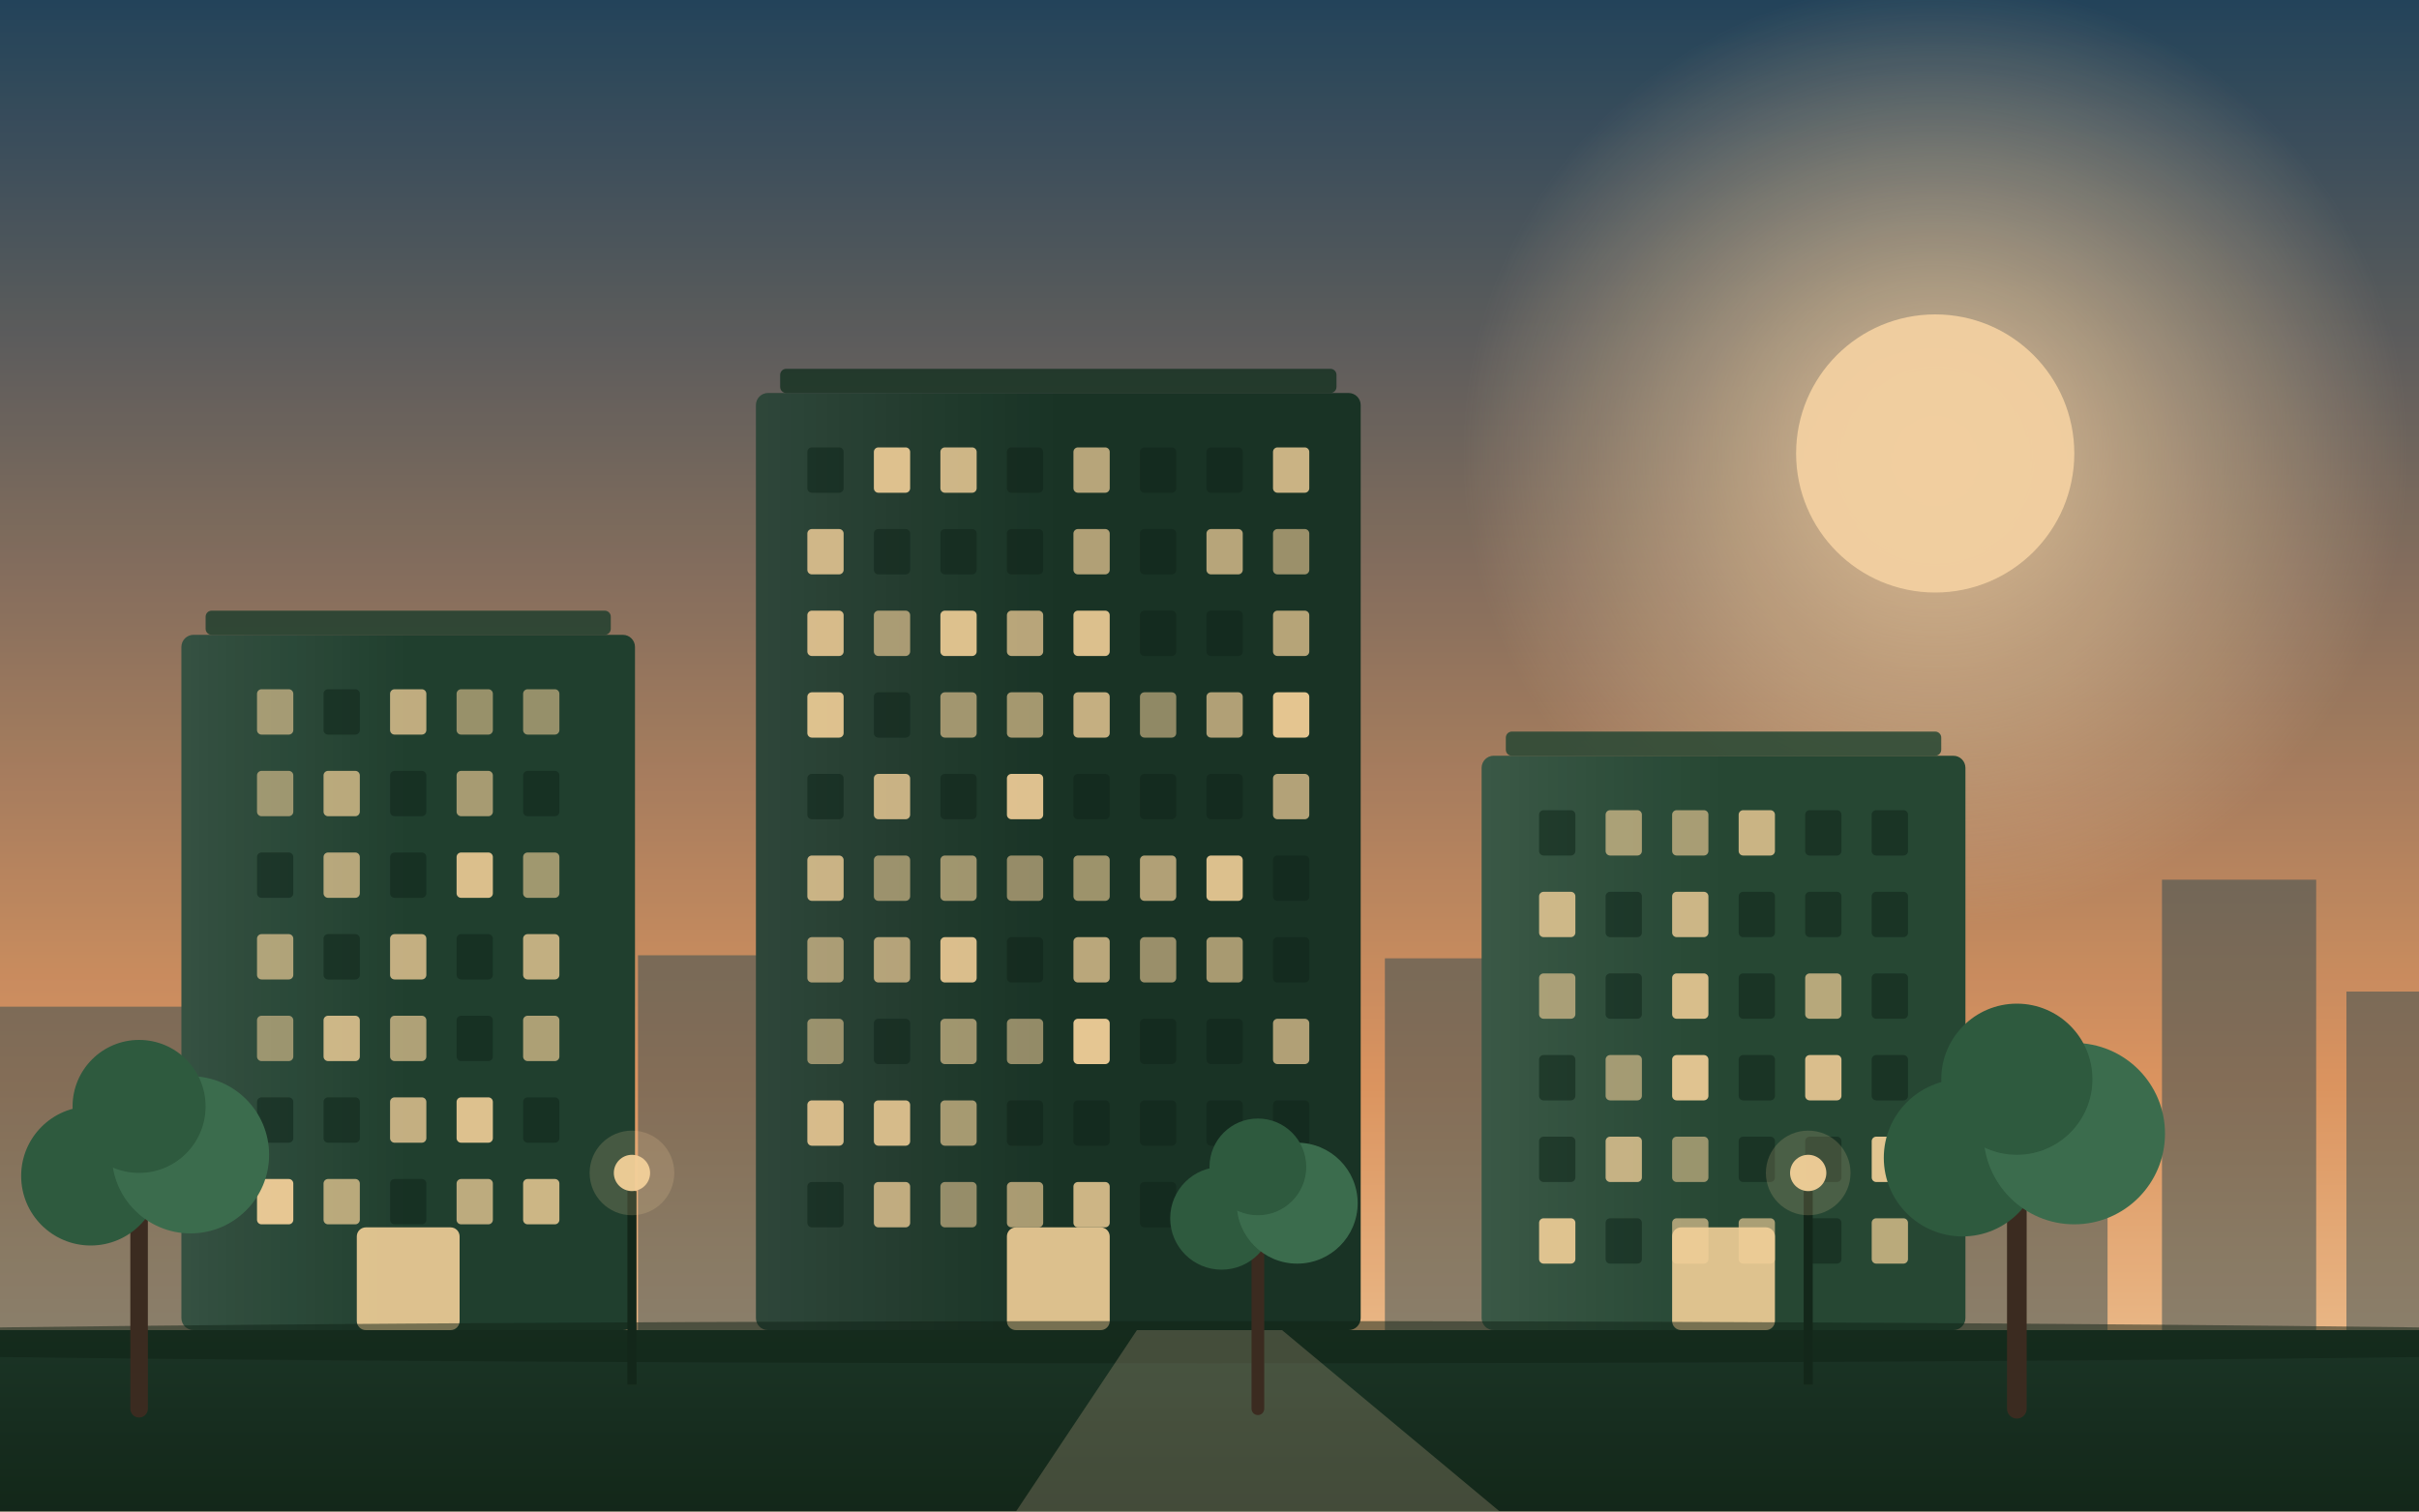
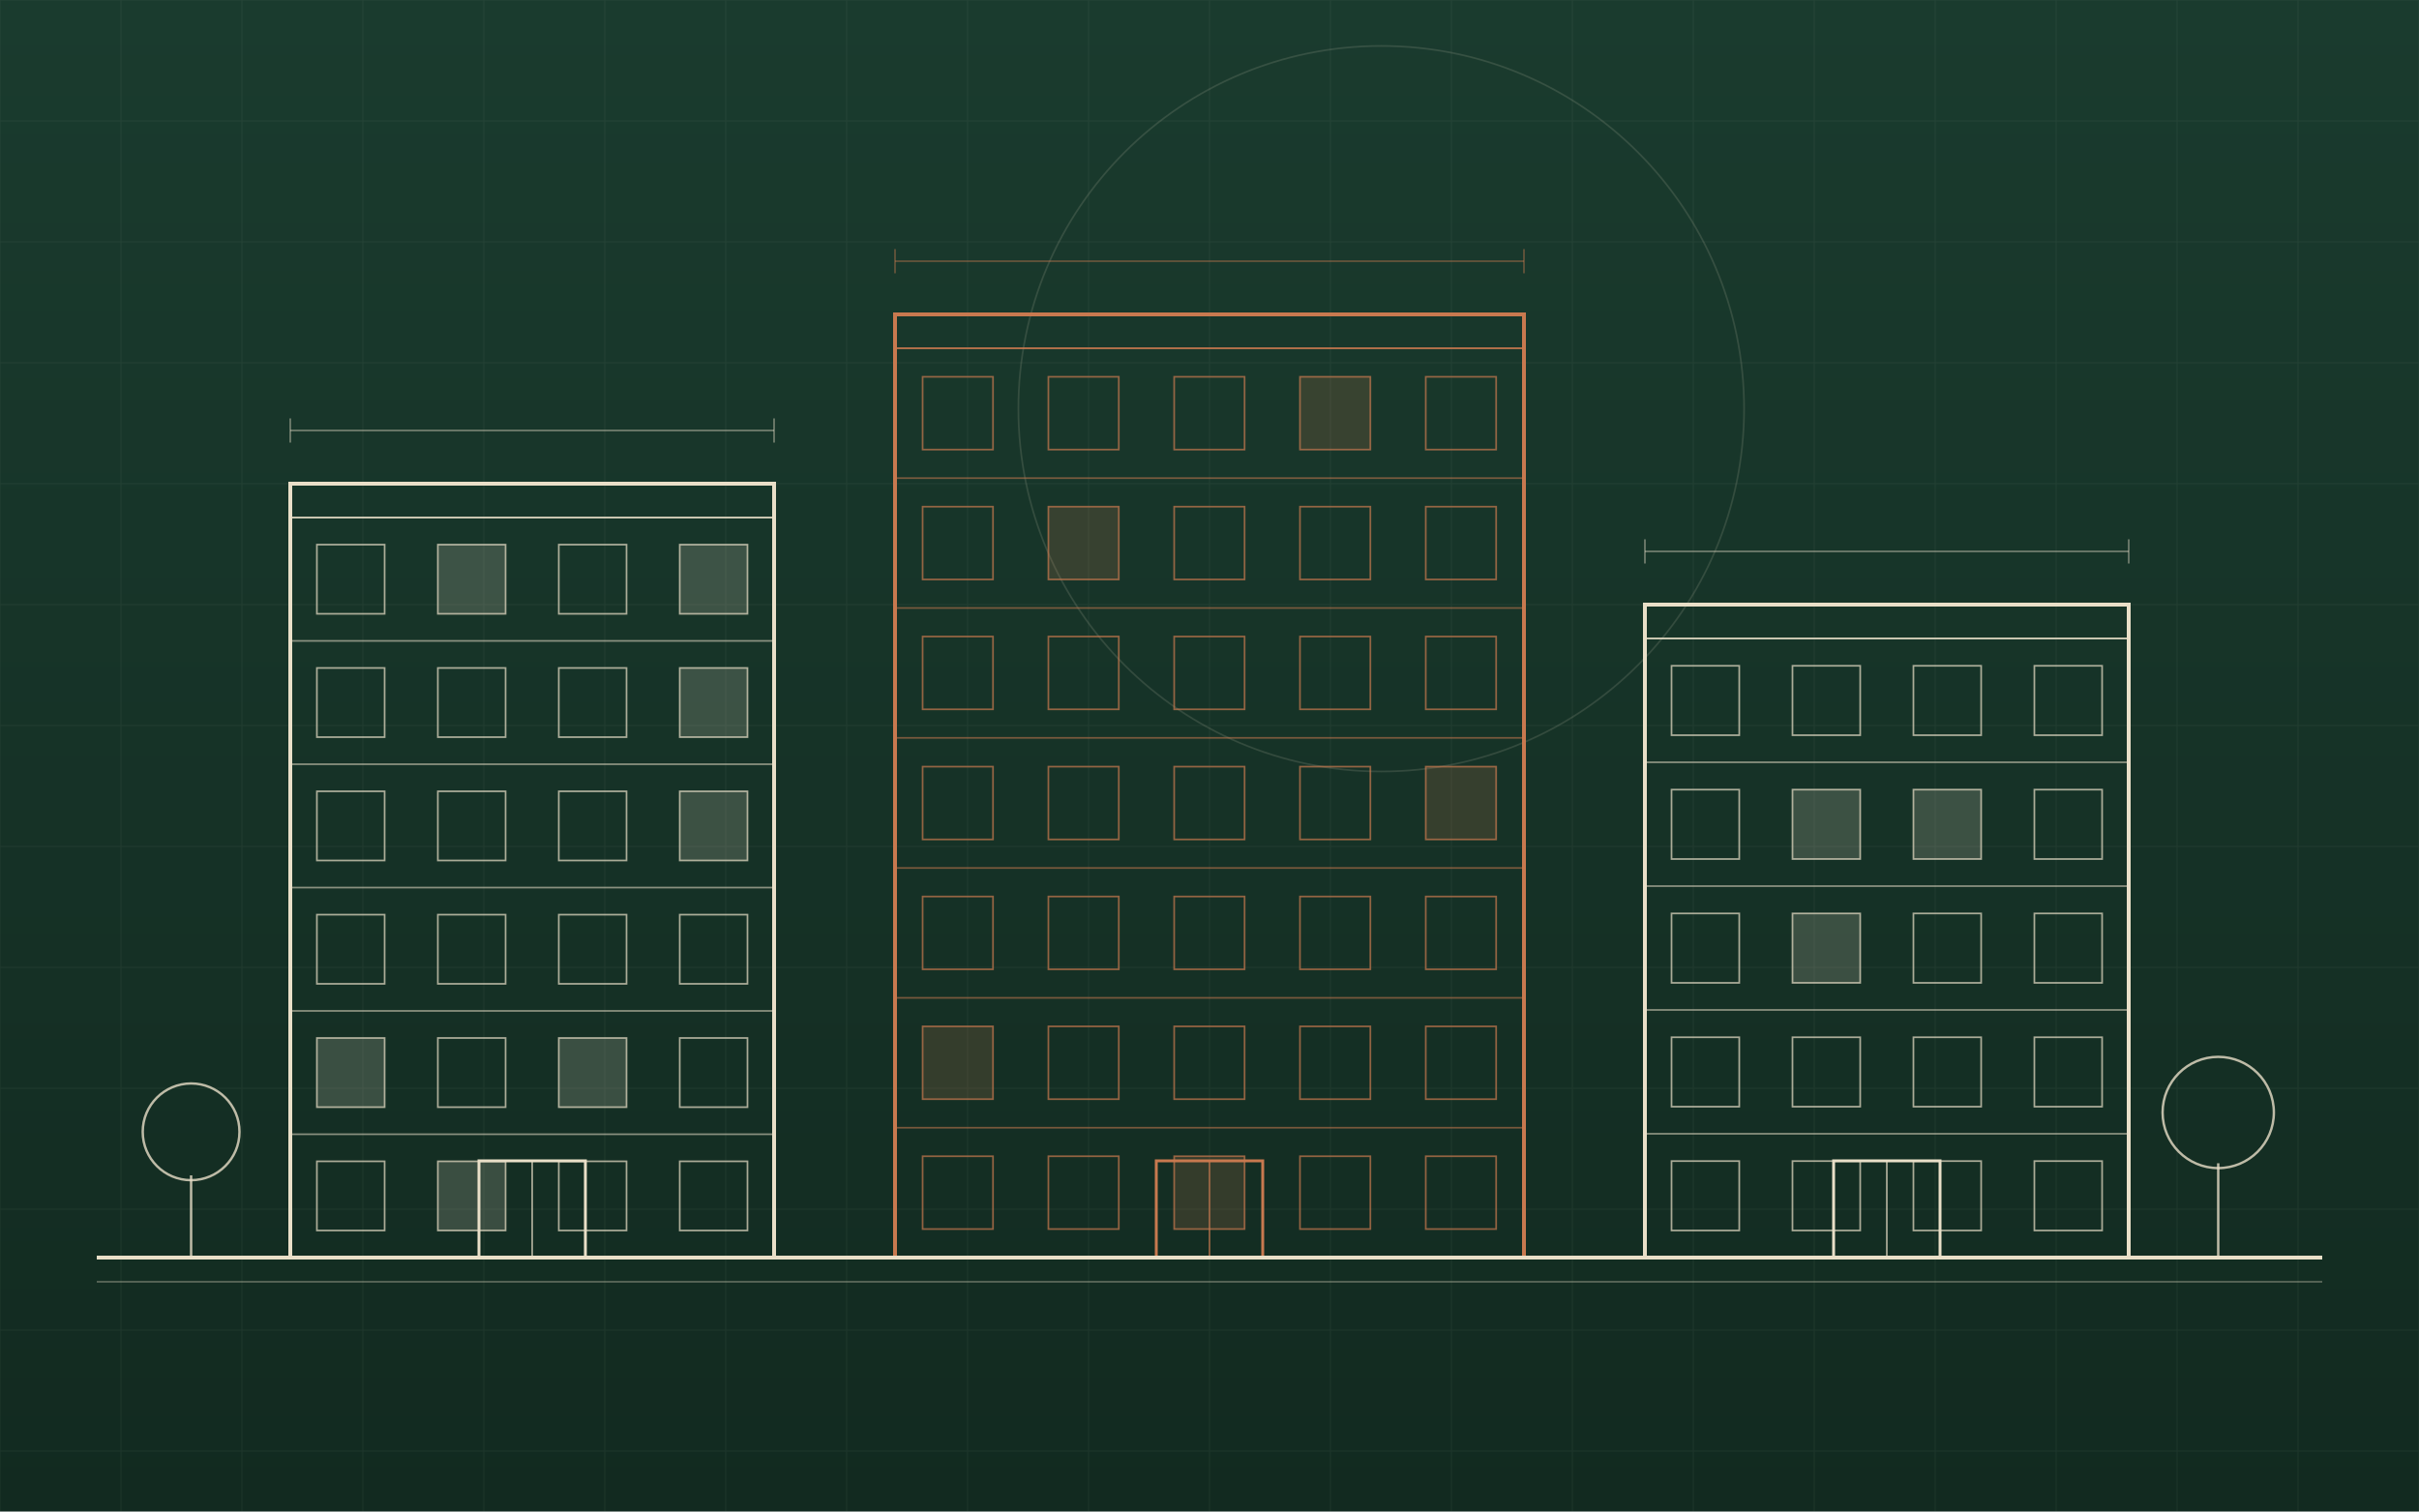
- <svg xmlns="http://www.w3.org/2000/svg" viewBox="0 0 800 500" preserveAspectRatio="xMidYMid slice" role="img" aria-label="Architectural illustration">
+ <svg xmlns="http://www.w3.org/2000/svg" viewBox="0 0 1000 625" preserveAspectRatio="xMidYMid slice" role="img" aria-label="Architectural elevation drawing">
  <defs>
-     <linearGradient id="sky" x1="0" y1="0" x2="0" y2="1">
-       <stop offset="0" stop-color="#23445e" />
-       <stop offset="0.72" stop-color="#e79a63" />
-       <stop offset="1" stop-color="#ffd9a8" />
-     </linearGradient>
-     <radialGradient id="halo" cx="0.5" cy="0.5" r="0.5">
-       <stop offset="0" stop-color="#ffd9a8" stop-opacity="0.85" />
-       <stop offset="1" stop-color="#ffd9a8" stop-opacity="0" />
-     </radialGradient>
-     <linearGradient id="gnd" x1="0" y1="0" x2="0" y2="1">
-       <stop offset="0" stop-color="#1a3526" />
-       <stop offset="1" stop-color="#122619" />
-     </linearGradient>
-     <linearGradient id="sheen" x1="0" y1="0" x2="1" y2="0">
-       <stop offset="0" stop-color="#ffffff" stop-opacity="0.10" />
-       <stop offset="0.5" stop-color="#ffffff" stop-opacity="0" />
+     <linearGradient id="bg" x1="0" y1="0" x2="0" y2="1">
+       <stop offset="0" stop-color="#1a3b2e" />
+       <stop offset="1" stop-color="#122a20" />
    </linearGradient>
  </defs>
-   <rect width="800" height="500" fill="url(#sky)" />
-   <circle cx="640" cy="150" r="156" fill="url(#halo)" />
-   <circle cx="640" cy="150" r="46" fill="#ffd9a8" opacity="0.95" />
-   <rect x="0" y="333" width="64" height="107" fill="#2e4a52" opacity="0.5" />
-   <rect x="76" y="356" width="58" height="84" fill="#2e4a52" opacity="0.5" />
-   <rect x="151" y="370" width="52" height="70" fill="#2e4a52" opacity="0.5" />
-   <rect x="211" y="316" width="65" height="124" fill="#2e4a52" opacity="0.5" />
-   <rect x="285" y="298" width="75" height="142" fill="#2e4a52" opacity="0.5" />
-   <rect x="366" y="318" width="79" height="122" fill="#2e4a52" opacity="0.5" />
-   <rect x="458" y="317" width="74" height="123" fill="#2e4a52" opacity="0.5" />
-   <rect x="547" y="329" width="62" height="111" fill="#2e4a52" opacity="0.5" />
-   <rect x="616" y="351" width="81" height="89" fill="#2e4a52" opacity="0.5" />
-   <rect x="715" y="291" width="51" height="149" fill="#2e4a52" opacity="0.5" />
-   <rect x="776" y="328" width="83" height="112" fill="#2e4a52" opacity="0.5" />
-   <rect x="60" y="210" width="150" height="230" rx="4" fill="#20402f" />
-   <rect x="60" y="210" width="150" height="230" rx="4" fill="url(#sheen)" />
-   <rect x="68" y="202" width="134" height="8" rx="2" fill="#20402f" opacity="0.85" />
-   <rect x="85" y="228" width="12" height="15" rx="1.5" fill="#ffd9a0" opacity="0.61" />
-   <rect x="107" y="228" width="12" height="15" rx="1.5" fill="#0f2419" opacity="0.55" />
-   <rect x="129" y="228" width="12" height="15" rx="1.5" fill="#ffd9a0" opacity="0.76" />
-   <rect x="151" y="228" width="12" height="15" rx="1.5" fill="#ffd9a0" opacity="0.57" />
-   <rect x="173" y="228" width="12" height="15" rx="1.5" fill="#ffd9a0" opacity="0.56" />
-   <rect x="85" y="255" width="12" height="15" rx="1.5" fill="#ffd9a0" opacity="0.58" />
-   <rect x="107" y="255" width="12" height="15" rx="1.5" fill="#ffd9a0" opacity="0.72" />
-   <rect x="129" y="255" width="12" height="15" rx="1.5" fill="#0f2419" opacity="0.55" />
-   <rect x="151" y="255" width="12" height="15" rx="1.5" fill="#ffd9a0" opacity="0.64" />
-   <rect x="173" y="255" width="12" height="15" rx="1.5" fill="#0f2419" opacity="0.55" />
-   <rect x="85" y="282" width="12" height="15" rx="1.5" fill="#0f2419" opacity="0.55" />
-   <rect x="107" y="282" width="12" height="15" rx="1.5" fill="#ffd9a0" opacity="0.71" />
-   <rect x="129" y="282" width="12" height="15" rx="1.5" fill="#0f2419" opacity="0.55" />
-   <rect x="151" y="282" width="12" height="15" rx="1.5" fill="#ffd9a0" opacity="0.89" />
-   <rect x="173" y="282" width="12" height="15" rx="1.5" fill="#ffd9a0" opacity="0.61" />
-   <rect x="85" y="309" width="12" height="15" rx="1.5" fill="#ffd9a0" opacity="0.67" />
-   <rect x="107" y="309" width="12" height="15" rx="1.5" fill="#0f2419" opacity="0.55" />
-   <rect x="129" y="309" width="12" height="15" rx="1.5" fill="#ffd9a0" opacity="0.78" />
-   <rect x="151" y="309" width="12" height="15" rx="1.5" fill="#0f2419" opacity="0.55" />
-   <rect x="173" y="309" width="12" height="15" rx="1.5" fill="#ffd9a0" opacity="0.77" />
-   <rect x="85" y="336" width="12" height="15" rx="1.5" fill="#ffd9a0" opacity="0.57" />
-   <rect x="107" y="336" width="12" height="15" rx="1.5" fill="#ffd9a0" opacity="0.82" />
-   <rect x="129" y="336" width="12" height="15" rx="1.5" fill="#ffd9a0" opacity="0.68" />
-   <rect x="151" y="336" width="12" height="15" rx="1.5" fill="#0f2419" opacity="0.55" />
-   <rect x="173" y="336" width="12" height="15" rx="1.5" fill="#ffd9a0" opacity="0.67" />
-   <rect x="85" y="363" width="12" height="15" rx="1.5" fill="#0f2419" opacity="0.55" />
-   <rect x="107" y="363" width="12" height="15" rx="1.5" fill="#0f2419" opacity="0.55" />
-   <rect x="129" y="363" width="12" height="15" rx="1.5" fill="#ffd9a0" opacity="0.78" />
-   <rect x="151" y="363" width="12" height="15" rx="1.5" fill="#ffd9a0" opacity="0.9" />
-   <rect x="173" y="363" width="12" height="15" rx="1.5" fill="#0f2419" opacity="0.55" />
-   <rect x="85" y="390" width="12" height="15" rx="1.5" fill="#ffd9a0" opacity="0.94" />
-   <rect x="107" y="390" width="12" height="15" rx="1.5" fill="#ffd9a0" opacity="0.72" />
-   <rect x="129" y="390" width="12" height="15" rx="1.5" fill="#0f2419" opacity="0.55" />
-   <rect x="151" y="390" width="12" height="15" rx="1.5" fill="#ffd9a0" opacity="0.75" />
-   <rect x="173" y="390" width="12" height="15" rx="1.5" fill="#ffd9a0" opacity="0.82" />
-   <rect x="118" y="406" width="34" height="34" rx="3" fill="#ffd9a0" opacity="0.9" />
-   <rect x="250" y="130" width="200" height="310" rx="4" fill="#183325" />
-   <rect x="250" y="130" width="200" height="310" rx="4" fill="url(#sheen)" />
-   <rect x="258" y="122" width="184" height="8" rx="2" fill="#183325" opacity="0.85" />
-   <rect x="267" y="148" width="12" height="15" rx="1.5" fill="#0f2419" opacity="0.55" />
-   <rect x="289" y="148" width="12" height="15" rx="1.5" fill="#ffd9a0" opacity="0.9" />
-   <rect x="311" y="148" width="12" height="15" rx="1.5" fill="#ffd9a0" opacity="0.83" />
-   <rect x="333" y="148" width="12" height="15" rx="1.5" fill="#0f2419" opacity="0.55" />
-   <rect x="355" y="148" width="12" height="15" rx="1.5" fill="#ffd9a0" opacity="0.73" />
-   <rect x="377" y="148" width="12" height="15" rx="1.5" fill="#0f2419" opacity="0.55" />
-   <rect x="399" y="148" width="12" height="15" rx="1.5" fill="#0f2419" opacity="0.55" />
-   <rect x="421" y="148" width="12" height="15" rx="1.5" fill="#ffd9a0" opacity="0.82" />
-   <rect x="267" y="175" width="12" height="15" rx="1.5" fill="#ffd9a0" opacity="0.83" />
-   <rect x="289" y="175" width="12" height="15" rx="1.5" fill="#0f2419" opacity="0.55" />
-   <rect x="311" y="175" width="12" height="15" rx="1.5" fill="#0f2419" opacity="0.55" />
-   <rect x="333" y="175" width="12" height="15" rx="1.5" fill="#0f2419" opacity="0.55" />
-   <rect x="355" y="175" width="12" height="15" rx="1.5" fill="#ffd9a0" opacity="0.7" />
-   <rect x="377" y="175" width="12" height="15" rx="1.5" fill="#0f2419" opacity="0.55" />
-   <rect x="399" y="175" width="12" height="15" rx="1.5" fill="#ffd9a0" opacity="0.73" />
-   <rect x="421" y="175" width="12" height="15" rx="1.5" fill="#ffd9a0" opacity="0.6" />
-   <rect x="267" y="202" width="12" height="15" rx="1.5" fill="#ffd9a0" opacity="0.86" />
-   <rect x="289" y="202" width="12" height="15" rx="1.5" fill="#ffd9a0" opacity="0.65" />
-   <rect x="311" y="202" width="12" height="15" rx="1.5" fill="#ffd9a0" opacity="0.9" />
-   <rect x="333" y="202" width="12" height="15" rx="1.5" fill="#ffd9a0" opacity="0.73" />
-   <rect x="355" y="202" width="12" height="15" rx="1.5" fill="#ffd9a0" opacity="0.9" />
-   <rect x="377" y="202" width="12" height="15" rx="1.5" fill="#0f2419" opacity="0.55" />
-   <rect x="399" y="202" width="12" height="15" rx="1.5" fill="#0f2419" opacity="0.55" />
-   <rect x="421" y="202" width="12" height="15" rx="1.5" fill="#ffd9a0" opacity="0.72" />
-   <rect x="267" y="229" width="12" height="15" rx="1.5" fill="#ffd9a0" opacity="0.9" />
-   <rect x="289" y="229" width="12" height="15" rx="1.5" fill="#0f2419" opacity="0.55" />
-   <rect x="311" y="229" width="12" height="15" rx="1.5" fill="#ffd9a0" opacity="0.62" />
-   <rect x="333" y="229" width="12" height="15" rx="1.5" fill="#ffd9a0" opacity="0.64" />
-   <rect x="355" y="229" width="12" height="15" rx="1.5" fill="#ffd9a0" opacity="0.79" />
-   <rect x="377" y="229" width="12" height="15" rx="1.5" fill="#ffd9a0" opacity="0.55" />
-   <rect x="399" y="229" width="12" height="15" rx="1.5" fill="#ffd9a0" opacity="0.7" />
-   <rect x="421" y="229" width="12" height="15" rx="1.5" fill="#ffd9a0" opacity="0.93" />
-   <rect x="267" y="256" width="12" height="15" rx="1.5" fill="#0f2419" opacity="0.55" />
-   <rect x="289" y="256" width="12" height="15" rx="1.5" fill="#ffd9a0" opacity="0.8" />
-   <rect x="311" y="256" width="12" height="15" rx="1.5" fill="#0f2419" opacity="0.55" />
-   <rect x="333" y="256" width="12" height="15" rx="1.5" fill="#ffd9a0" opacity="0.91" />
-   <rect x="355" y="256" width="12" height="15" rx="1.5" fill="#0f2419" opacity="0.55" />
-   <rect x="377" y="256" width="12" height="15" rx="1.5" fill="#0f2419" opacity="0.55" />
-   <rect x="399" y="256" width="12" height="15" rx="1.5" fill="#0f2419" opacity="0.55" />
-   <rect x="421" y="256" width="12" height="15" rx="1.5" fill="#ffd9a0" opacity="0.71" />
-   <rect x="267" y="283" width="12" height="15" rx="1.5" fill="#ffd9a0" opacity="0.8" />
-   <rect x="289" y="283" width="12" height="15" rx="1.5" fill="#ffd9a0" opacity="0.58" />
-   <rect x="311" y="283" width="12" height="15" rx="1.5" fill="#ffd9a0" opacity="0.61" />
-   <rect x="333" y="283" width="12" height="15" rx="1.5" fill="#ffd9a0" opacity="0.57" />
-   <rect x="355" y="283" width="12" height="15" rx="1.5" fill="#ffd9a0" opacity="0.61" />
-   <rect x="377" y="283" width="12" height="15" rx="1.5" fill="#ffd9a0" opacity="0.7" />
-   <rect x="399" y="283" width="12" height="15" rx="1.5" fill="#ffd9a0" opacity="0.9" />
-   <rect x="421" y="283" width="12" height="15" rx="1.5" fill="#0f2419" opacity="0.55" />
-   <rect x="267" y="310" width="12" height="15" rx="1.5" fill="#ffd9a0" opacity="0.65" />
-   <rect x="289" y="310" width="12" height="15" rx="1.5" fill="#ffd9a0" opacity="0.7" />
-   <rect x="311" y="310" width="12" height="15" rx="1.5" fill="#ffd9a0" opacity="0.89" />
-   <rect x="333" y="310" width="12" height="15" rx="1.5" fill="#0f2419" opacity="0.55" />
-   <rect x="355" y="310" width="12" height="15" rx="1.5" fill="#ffd9a0" opacity="0.74" />
-   <rect x="377" y="310" width="12" height="15" rx="1.5" fill="#ffd9a0" opacity="0.59" />
-   <rect x="399" y="310" width="12" height="15" rx="1.5" fill="#ffd9a0" opacity="0.66" />
-   <rect x="421" y="310" width="12" height="15" rx="1.5" fill="#0f2419" opacity="0.55" />
-   <rect x="267" y="337" width="12" height="15" rx="1.5" fill="#ffd9a0" opacity="0.56" />
-   <rect x="289" y="337" width="12" height="15" rx="1.5" fill="#0f2419" opacity="0.55" />
-   <rect x="311" y="337" width="12" height="15" rx="1.5" fill="#ffd9a0" opacity="0.61" />
-   <rect x="333" y="337" width="12" height="15" rx="1.5" fill="#ffd9a0" opacity="0.56" />
-   <rect x="355" y="337" width="12" height="15" rx="1.5" fill="#ffd9a0" opacity="0.94" />
-   <rect x="377" y="337" width="12" height="15" rx="1.5" fill="#0f2419" opacity="0.55" />
-   <rect x="399" y="337" width="12" height="15" rx="1.5" fill="#0f2419" opacity="0.55" />
-   <rect x="421" y="337" width="12" height="15" rx="1.5" fill="#ffd9a0" opacity="0.7" />
-   <rect x="267" y="364" width="12" height="15" rx="1.5" fill="#ffd9a0" opacity="0.86" />
-   <rect x="289" y="364" width="12" height="15" rx="1.5" fill="#ffd9a0" opacity="0.86" />
-   <rect x="311" y="364" width="12" height="15" rx="1.5" fill="#ffd9a0" opacity="0.64" />
-   <rect x="333" y="364" width="12" height="15" rx="1.5" fill="#0f2419" opacity="0.55" />
-   <rect x="355" y="364" width="12" height="15" rx="1.5" fill="#0f2419" opacity="0.55" />
-   <rect x="377" y="364" width="12" height="15" rx="1.5" fill="#0f2419" opacity="0.55" />
-   <rect x="399" y="364" width="12" height="15" rx="1.5" fill="#0f2419" opacity="0.55" />
-   <rect x="421" y="364" width="12" height="15" rx="1.5" fill="#0f2419" opacity="0.55" />
-   <rect x="267" y="391" width="12" height="15" rx="1.5" fill="#0f2419" opacity="0.55" />
-   <rect x="289" y="391" width="12" height="15" rx="1.5" fill="#ffd9a0" opacity="0.76" />
-   <rect x="311" y="391" width="12" height="15" rx="1.5" fill="#ffd9a0" opacity="0.56" />
-   <rect x="333" y="391" width="12" height="15" rx="1.5" fill="#ffd9a0" opacity="0.66" />
-   <rect x="355" y="391" width="12" height="15" rx="1.5" fill="#ffd9a0" opacity="0.83" />
-   <rect x="377" y="391" width="12" height="15" rx="1.5" fill="#0f2419" opacity="0.55" />
-   <rect x="399" y="391" width="12" height="15" rx="1.5" fill="#ffd9a0" opacity="0.92" />
-   <rect x="421" y="391" width="12" height="15" rx="1.5" fill="#0f2419" opacity="0.55" />
-   <rect x="333" y="406" width="34" height="34" rx="3" fill="#ffd9a0" opacity="0.9" />
-   <rect x="490" y="250" width="160" height="190" rx="4" fill="#264834" />
-   <rect x="490" y="250" width="160" height="190" rx="4" fill="url(#sheen)" />
-   <rect x="498" y="242" width="144" height="8" rx="2" fill="#264834" opacity="0.85" />
-   <rect x="509" y="268" width="12" height="15" rx="1.5" fill="#0f2419" opacity="0.55" />
-   <rect x="531" y="268" width="12" height="15" rx="1.5" fill="#ffd9a0" opacity="0.64" />
-   <rect x="553" y="268" width="12" height="15" rx="1.5" fill="#ffd9a0" opacity="0.63" />
-   <rect x="575" y="268" width="12" height="15" rx="1.5" fill="#ffd9a0" opacity="0.8" />
-   <rect x="597" y="268" width="12" height="15" rx="1.5" fill="#0f2419" opacity="0.55" />
-   <rect x="619" y="268" width="12" height="15" rx="1.5" fill="#0f2419" opacity="0.55" />
-   <rect x="509" y="295" width="12" height="15" rx="1.5" fill="#ffd9a0" opacity="0.81" />
-   <rect x="531" y="295" width="12" height="15" rx="1.5" fill="#0f2419" opacity="0.55" />
-   <rect x="553" y="295" width="12" height="15" rx="1.5" fill="#ffd9a0" opacity="0.81" />
-   <rect x="575" y="295" width="12" height="15" rx="1.5" fill="#0f2419" opacity="0.55" />
-   <rect x="597" y="295" width="12" height="15" rx="1.5" fill="#0f2419" opacity="0.55" />
-   <rect x="619" y="295" width="12" height="15" rx="1.5" fill="#0f2419" opacity="0.55" />
-   <rect x="509" y="322" width="12" height="15" rx="1.5" fill="#ffd9a0" opacity="0.62" />
-   <rect x="531" y="322" width="12" height="15" rx="1.5" fill="#0f2419" opacity="0.55" />
-   <rect x="553" y="322" width="12" height="15" rx="1.5" fill="#ffd9a0" opacity="0.87" />
-   <rect x="575" y="322" width="12" height="15" rx="1.5" fill="#0f2419" opacity="0.55" />
-   <rect x="597" y="322" width="12" height="15" rx="1.5" fill="#ffd9a0" opacity="0.71" />
-   <rect x="619" y="322" width="12" height="15" rx="1.5" fill="#0f2419" opacity="0.55" />
-   <rect x="509" y="349" width="12" height="15" rx="1.5" fill="#0f2419" opacity="0.55" />
-   <rect x="531" y="349" width="12" height="15" rx="1.5" fill="#ffd9a0" opacity="0.6" />
-   <rect x="553" y="349" width="12" height="15" rx="1.5" fill="#ffd9a0" opacity="0.91" />
-   <rect x="575" y="349" width="12" height="15" rx="1.5" fill="#0f2419" opacity="0.55" />
-   <rect x="597" y="349" width="12" height="15" rx="1.5" fill="#ffd9a0" opacity="0.88" />
-   <rect x="619" y="349" width="12" height="15" rx="1.5" fill="#0f2419" opacity="0.55" />
-   <rect x="509" y="376" width="12" height="15" rx="1.5" fill="#0f2419" opacity="0.55" />
-   <rect x="531" y="376" width="12" height="15" rx="1.5" fill="#ffd9a0" opacity="0.77" />
-   <rect x="553" y="376" width="12" height="15" rx="1.5" fill="#ffd9a0" opacity="0.56" />
-   <rect x="575" y="376" width="12" height="15" rx="1.5" fill="#0f2419" opacity="0.55" />
-   <rect x="597" y="376" width="12" height="15" rx="1.5" fill="#0f2419" opacity="0.55" />
-   <rect x="619" y="376" width="12" height="15" rx="1.5" fill="#ffd9a0" opacity="0.92" />
-   <rect x="509" y="403" width="12" height="15" rx="1.5" fill="#ffd9a0" opacity="0.9" />
-   <rect x="531" y="403" width="12" height="15" rx="1.5" fill="#0f2419" opacity="0.55" />
-   <rect x="553" y="403" width="12" height="15" rx="1.5" fill="#ffd9a0" opacity="0.65" />
-   <rect x="575" y="403" width="12" height="15" rx="1.5" fill="#ffd9a0" opacity="0.65" />
-   <rect x="597" y="403" width="12" height="15" rx="1.5" fill="#0f2419" opacity="0.55" />
-   <rect x="619" y="403" width="12" height="15" rx="1.5" fill="#ffd9a0" opacity="0.72" />
-   <rect x="553" y="406" width="34" height="34" rx="3" fill="#ffd9a0" opacity="0.9" />
-   <rect x="0" y="440" width="800" height="60" fill="url(#gnd)" />
-   <ellipse cx="400.0" cy="444" rx="560" ry="7" fill="#0d1f14" opacity="0.5" />
-   <path d="M336 500 L376 440 L424 440 L496 500 Z" fill="#c9b18f" opacity="0.28" />
-   <path d="M46 466 L46 400.9" stroke="#3d2b20" stroke-width="5.8" stroke-linecap="round" />
-   <circle cx="30" cy="389" r="23" fill="#2f5c40" />
-   <circle cx="63" cy="382" r="26" fill="#3d7050" />
-   <circle cx="46" cy="366" r="22" fill="#2f5c40" />
-   <path d="M667 466 L667 395.8" stroke="#3d2b20" stroke-width="6.5" stroke-linecap="round" />
-   <circle cx="649" cy="383" r="26" fill="#2f5c40" />
-   <circle cx="686" cy="375" r="30" fill="#3d7050" />
-   <circle cx="667" cy="357" r="25" fill="#2f5c40" />
-   <path d="M416 466 L416 411.1" stroke="#3d2b20" stroke-width="4.2" stroke-linecap="round" />
-   <circle cx="404" cy="403" r="17" fill="#2f5c40" />
-   <circle cx="429" cy="398" r="20" fill="#3d7050" />
-   <circle cx="416" cy="386" r="16" fill="#2f5c40" />
-   <path d="M209 458 V394" stroke="#122619" stroke-width="3" />
-   <circle cx="209" cy="388" r="6" fill="#ffd9a0" opacity="0.95" />
-   <circle cx="209" cy="388" r="14" fill="#ffd9a0" opacity="0.18" />
-   <path d="M598 458 V394" stroke="#122619" stroke-width="3" />
-   <circle cx="598" cy="388" r="6" fill="#ffd9a0" opacity="0.95" />
-   <circle cx="598" cy="388" r="14" fill="#ffd9a0" opacity="0.18" />
-   <rect width="800" height="500" fill="#1a2f22" opacity="0.06" />
+   <rect width="1000" height="625" fill="url(#bg)" />
+   <g stroke="#e9dfc8" stroke-width="0.4" opacity="0.06">
+     <line x1="0" y1="0" x2="0" y2="625" />
+     <line x1="50" y1="0" x2="50" y2="625" />
+     <line x1="100" y1="0" x2="100" y2="625" />
+     <line x1="150" y1="0" x2="150" y2="625" />
+     <line x1="200" y1="0" x2="200" y2="625" />
+     <line x1="250" y1="0" x2="250" y2="625" />
+     <line x1="300" y1="0" x2="300" y2="625" />
+     <line x1="350" y1="0" x2="350" y2="625" />
+     <line x1="400" y1="0" x2="400" y2="625" />
+     <line x1="450" y1="0" x2="450" y2="625" />
+     <line x1="500" y1="0" x2="500" y2="625" />
+     <line x1="550" y1="0" x2="550" y2="625" />
+     <line x1="600" y1="0" x2="600" y2="625" />
+     <line x1="650" y1="0" x2="650" y2="625" />
+     <line x1="700" y1="0" x2="700" y2="625" />
+     <line x1="750" y1="0" x2="750" y2="625" />
+     <line x1="800" y1="0" x2="800" y2="625" />
+     <line x1="850" y1="0" x2="850" y2="625" />
+     <line x1="900" y1="0" x2="900" y2="625" />
+     <line x1="950" y1="0" x2="950" y2="625" />
+     <line x1="1000" y1="0" x2="1000" y2="625" />
+     <line x1="0" y1="0" x2="1000" y2="0" />
+     <line x1="0" y1="50" x2="1000" y2="50" />
+     <line x1="0" y1="100" x2="1000" y2="100" />
+     <line x1="0" y1="150" x2="1000" y2="150" />
+     <line x1="0" y1="200" x2="1000" y2="200" />
+     <line x1="0" y1="250" x2="1000" y2="250" />
+     <line x1="0" y1="300" x2="1000" y2="300" />
+     <line x1="0" y1="350" x2="1000" y2="350" />
+     <line x1="0" y1="400" x2="1000" y2="400" />
+     <line x1="0" y1="450" x2="1000" y2="450" />
+     <line x1="0" y1="500" x2="1000" y2="500" />
+     <line x1="0" y1="550" x2="1000" y2="550" />
+     <line x1="0" y1="600" x2="1000" y2="600" />
+   </g>
+   <circle cx="571" cy="169" r="150" fill="none" stroke="#e9dfc8" stroke-width="0.7" opacity="0.14" />
+   <rect x="120" y="200" width="200" height="320" fill="none" stroke="#e9dfc8" stroke-width="1.6" />
+   <line x1="120" y1="214" x2="320" y2="214" stroke="#e9dfc8" stroke-width="0.8" opacity="0.85" />
+   <line x1="120" y1="265.0" x2="320" y2="265.0" stroke="#e9dfc8" stroke-width="0.7" opacity="0.55" />
+   <line x1="120" y1="316.0" x2="320" y2="316.0" stroke="#e9dfc8" stroke-width="0.7" opacity="0.55" />
+   <line x1="120" y1="367.0" x2="320" y2="367.0" stroke="#e9dfc8" stroke-width="0.7" opacity="0.55" />
+   <line x1="120" y1="418.0" x2="320" y2="418.0" stroke="#e9dfc8" stroke-width="0.7" opacity="0.55" />
+   <line x1="120" y1="469.0" x2="320" y2="469.0" stroke="#e9dfc8" stroke-width="0.7" opacity="0.55" />
+   <rect x="131.0" y="225.2" width="28.0" height="28.6" fill="none" stroke="#e9dfc8" stroke-width="0.7" opacity="0.7" />
+   <rect x="181.0" y="225.2" width="28.0" height="28.6" fill="none" stroke="#e9dfc8" stroke-width="0.7" opacity="0.7" />
+   <rect x="181.0" y="225.2" width="28.0" height="28.6" fill="#e9dfc8" opacity="0.18" stroke="none" />
+   <rect x="231.0" y="225.2" width="28.0" height="28.6" fill="none" stroke="#e9dfc8" stroke-width="0.7" opacity="0.7" />
+   <rect x="281.0" y="225.2" width="28.0" height="28.6" fill="none" stroke="#e9dfc8" stroke-width="0.7" opacity="0.7" />
+   <rect x="281.0" y="225.2" width="28.0" height="28.6" fill="#e9dfc8" opacity="0.18" stroke="none" />
+   <rect x="131.0" y="276.2" width="28.0" height="28.6" fill="none" stroke="#e9dfc8" stroke-width="0.7" opacity="0.7" />
+   <rect x="181.0" y="276.2" width="28.0" height="28.6" fill="none" stroke="#e9dfc8" stroke-width="0.7" opacity="0.7" />
+   <rect x="231.0" y="276.2" width="28.0" height="28.6" fill="none" stroke="#e9dfc8" stroke-width="0.7" opacity="0.7" />
+   <rect x="281.0" y="276.2" width="28.0" height="28.6" fill="none" stroke="#e9dfc8" stroke-width="0.7" opacity="0.7" />
+   <rect x="281.0" y="276.2" width="28.0" height="28.6" fill="#e9dfc8" opacity="0.18" stroke="none" />
+   <rect x="131.0" y="327.2" width="28.0" height="28.6" fill="none" stroke="#e9dfc8" stroke-width="0.7" opacity="0.7" />
+   <rect x="181.0" y="327.2" width="28.0" height="28.6" fill="none" stroke="#e9dfc8" stroke-width="0.7" opacity="0.7" />
+   <rect x="231.0" y="327.2" width="28.0" height="28.6" fill="none" stroke="#e9dfc8" stroke-width="0.7" opacity="0.7" />
+   <rect x="281.0" y="327.2" width="28.0" height="28.6" fill="none" stroke="#e9dfc8" stroke-width="0.7" opacity="0.7" />
+   <rect x="281.0" y="327.2" width="28.0" height="28.6" fill="#e9dfc8" opacity="0.18" stroke="none" />
+   <rect x="131.0" y="378.2" width="28.0" height="28.6" fill="none" stroke="#e9dfc8" stroke-width="0.7" opacity="0.7" />
+   <rect x="181.0" y="378.2" width="28.0" height="28.6" fill="none" stroke="#e9dfc8" stroke-width="0.7" opacity="0.7" />
+   <rect x="231.0" y="378.2" width="28.0" height="28.6" fill="none" stroke="#e9dfc8" stroke-width="0.7" opacity="0.7" />
+   <rect x="281.0" y="378.2" width="28.0" height="28.6" fill="none" stroke="#e9dfc8" stroke-width="0.7" opacity="0.7" />
+   <rect x="131.0" y="429.2" width="28.0" height="28.6" fill="none" stroke="#e9dfc8" stroke-width="0.7" opacity="0.7" />
+   <rect x="131.0" y="429.2" width="28.0" height="28.6" fill="#e9dfc8" opacity="0.18" stroke="none" />
+   <rect x="181.0" y="429.2" width="28.0" height="28.6" fill="none" stroke="#e9dfc8" stroke-width="0.7" opacity="0.7" />
+   <rect x="231.0" y="429.2" width="28.0" height="28.6" fill="none" stroke="#e9dfc8" stroke-width="0.7" opacity="0.7" />
+   <rect x="231.0" y="429.2" width="28.0" height="28.6" fill="#e9dfc8" opacity="0.18" stroke="none" />
+   <rect x="281.0" y="429.2" width="28.0" height="28.6" fill="none" stroke="#e9dfc8" stroke-width="0.7" opacity="0.7" />
+   <rect x="131.0" y="480.2" width="28.0" height="28.6" fill="none" stroke="#e9dfc8" stroke-width="0.7" opacity="0.7" />
+   <rect x="181.0" y="480.2" width="28.0" height="28.6" fill="none" stroke="#e9dfc8" stroke-width="0.7" opacity="0.7" />
+   <rect x="181.0" y="480.2" width="28.0" height="28.6" fill="#e9dfc8" opacity="0.18" stroke="none" />
+   <rect x="231.0" y="480.2" width="28.0" height="28.6" fill="none" stroke="#e9dfc8" stroke-width="0.7" opacity="0.7" />
+   <rect x="281.0" y="480.2" width="28.0" height="28.6" fill="none" stroke="#e9dfc8" stroke-width="0.7" opacity="0.7" />
+   <rect x="198" y="480" width="44" height="40" fill="none" stroke="#e9dfc8" stroke-width="1.2" />
+   <line x1="220" y1="480" x2="220" y2="520" stroke="#e9dfc8" stroke-width="0.7" opacity="0.7" />
+   <line x1="120" y1="178" x2="320" y2="178" stroke="#e9dfc8" stroke-width="0.6" opacity="0.5" />
+   <line x1="120" y1="173" x2="120" y2="183" stroke="#e9dfc8" stroke-width="0.6" opacity="0.5" />
+   <line x1="320" y1="173" x2="320" y2="183" stroke="#e9dfc8" stroke-width="0.6" opacity="0.5" />
+   <rect x="370" y="130" width="260" height="390" fill="none" stroke="#c8794f" stroke-width="1.6" />
+   <line x1="370" y1="144" x2="630" y2="144" stroke="#c8794f" stroke-width="0.8" opacity="0.85" />
+   <line x1="370" y1="197.7" x2="630" y2="197.7" stroke="#c8794f" stroke-width="0.7" opacity="0.55" />
+   <line x1="370" y1="251.4" x2="630" y2="251.4" stroke="#c8794f" stroke-width="0.7" opacity="0.55" />
+   <line x1="370" y1="305.1" x2="630" y2="305.1" stroke="#c8794f" stroke-width="0.7" opacity="0.55" />
+   <line x1="370" y1="358.9" x2="630" y2="358.9" stroke="#c8794f" stroke-width="0.7" opacity="0.55" />
+   <line x1="370" y1="412.6" x2="630" y2="412.6" stroke="#c8794f" stroke-width="0.7" opacity="0.55" />
+   <line x1="370" y1="466.3" x2="630" y2="466.3" stroke="#c8794f" stroke-width="0.7" opacity="0.55" />
+   <rect x="381.4" y="155.8" width="29.1" height="30.1" fill="none" stroke="#c8794f" stroke-width="0.7" opacity="0.7" />
+   <rect x="433.4" y="155.8" width="29.1" height="30.1" fill="none" stroke="#c8794f" stroke-width="0.7" opacity="0.7" />
+   <rect x="485.4" y="155.8" width="29.1" height="30.1" fill="none" stroke="#c8794f" stroke-width="0.7" opacity="0.7" />
+   <rect x="537.4" y="155.8" width="29.1" height="30.1" fill="none" stroke="#c8794f" stroke-width="0.7" opacity="0.7" />
+   <rect x="537.4" y="155.8" width="29.1" height="30.1" fill="#c8794f" opacity="0.18" stroke="none" />
+   <rect x="589.4" y="155.8" width="29.1" height="30.1" fill="none" stroke="#c8794f" stroke-width="0.7" opacity="0.7" />
+   <rect x="381.4" y="209.5" width="29.1" height="30.1" fill="none" stroke="#c8794f" stroke-width="0.7" opacity="0.7" />
+   <rect x="433.4" y="209.5" width="29.1" height="30.1" fill="none" stroke="#c8794f" stroke-width="0.7" opacity="0.7" />
+   <rect x="433.4" y="209.5" width="29.1" height="30.1" fill="#c8794f" opacity="0.18" stroke="none" />
+   <rect x="485.4" y="209.5" width="29.1" height="30.1" fill="none" stroke="#c8794f" stroke-width="0.7" opacity="0.7" />
+   <rect x="537.4" y="209.5" width="29.1" height="30.1" fill="none" stroke="#c8794f" stroke-width="0.7" opacity="0.7" />
+   <rect x="589.4" y="209.5" width="29.1" height="30.1" fill="none" stroke="#c8794f" stroke-width="0.7" opacity="0.7" />
+   <rect x="381.4" y="263.2" width="29.1" height="30.1" fill="none" stroke="#c8794f" stroke-width="0.7" opacity="0.7" />
+   <rect x="433.4" y="263.2" width="29.1" height="30.1" fill="none" stroke="#c8794f" stroke-width="0.7" opacity="0.7" />
+   <rect x="485.4" y="263.2" width="29.1" height="30.1" fill="none" stroke="#c8794f" stroke-width="0.7" opacity="0.7" />
+   <rect x="537.4" y="263.2" width="29.1" height="30.1" fill="none" stroke="#c8794f" stroke-width="0.7" opacity="0.7" />
+   <rect x="589.4" y="263.2" width="29.1" height="30.1" fill="none" stroke="#c8794f" stroke-width="0.7" opacity="0.7" />
+   <rect x="381.4" y="317.0" width="29.1" height="30.1" fill="none" stroke="#c8794f" stroke-width="0.7" opacity="0.7" />
+   <rect x="433.4" y="317.0" width="29.1" height="30.1" fill="none" stroke="#c8794f" stroke-width="0.7" opacity="0.7" />
+   <rect x="485.4" y="317.0" width="29.1" height="30.1" fill="none" stroke="#c8794f" stroke-width="0.7" opacity="0.7" />
+   <rect x="537.4" y="317.0" width="29.1" height="30.1" fill="none" stroke="#c8794f" stroke-width="0.7" opacity="0.7" />
+   <rect x="589.4" y="317.0" width="29.1" height="30.1" fill="none" stroke="#c8794f" stroke-width="0.7" opacity="0.7" />
+   <rect x="589.4" y="317.0" width="29.1" height="30.1" fill="#c8794f" opacity="0.18" stroke="none" />
+   <rect x="381.4" y="370.7" width="29.1" height="30.1" fill="none" stroke="#c8794f" stroke-width="0.7" opacity="0.7" />
+   <rect x="433.4" y="370.7" width="29.1" height="30.1" fill="none" stroke="#c8794f" stroke-width="0.7" opacity="0.7" />
+   <rect x="485.4" y="370.7" width="29.1" height="30.1" fill="none" stroke="#c8794f" stroke-width="0.7" opacity="0.7" />
+   <rect x="537.4" y="370.7" width="29.1" height="30.1" fill="none" stroke="#c8794f" stroke-width="0.7" opacity="0.7" />
+   <rect x="589.4" y="370.7" width="29.1" height="30.1" fill="none" stroke="#c8794f" stroke-width="0.7" opacity="0.7" />
+   <rect x="381.4" y="424.4" width="29.1" height="30.1" fill="none" stroke="#c8794f" stroke-width="0.7" opacity="0.7" />
+   <rect x="381.4" y="424.4" width="29.1" height="30.1" fill="#c8794f" opacity="0.18" stroke="none" />
+   <rect x="433.4" y="424.4" width="29.1" height="30.1" fill="none" stroke="#c8794f" stroke-width="0.7" opacity="0.7" />
+   <rect x="485.4" y="424.4" width="29.1" height="30.1" fill="none" stroke="#c8794f" stroke-width="0.7" opacity="0.7" />
+   <rect x="537.4" y="424.4" width="29.1" height="30.1" fill="none" stroke="#c8794f" stroke-width="0.7" opacity="0.7" />
+   <rect x="589.4" y="424.4" width="29.1" height="30.1" fill="none" stroke="#c8794f" stroke-width="0.7" opacity="0.7" />
+   <rect x="381.4" y="478.1" width="29.1" height="30.1" fill="none" stroke="#c8794f" stroke-width="0.7" opacity="0.7" />
+   <rect x="433.4" y="478.1" width="29.1" height="30.1" fill="none" stroke="#c8794f" stroke-width="0.7" opacity="0.7" />
+   <rect x="485.4" y="478.1" width="29.1" height="30.1" fill="none" stroke="#c8794f" stroke-width="0.7" opacity="0.7" />
+   <rect x="485.4" y="478.1" width="29.1" height="30.1" fill="#c8794f" opacity="0.18" stroke="none" />
+   <rect x="537.4" y="478.1" width="29.1" height="30.1" fill="none" stroke="#c8794f" stroke-width="0.7" opacity="0.7" />
+   <rect x="589.4" y="478.1" width="29.1" height="30.1" fill="none" stroke="#c8794f" stroke-width="0.7" opacity="0.7" />
+   <rect x="478" y="480" width="44" height="40" fill="none" stroke="#c8794f" stroke-width="1.2" />
+   <line x1="500" y1="480" x2="500" y2="520" stroke="#c8794f" stroke-width="0.7" opacity="0.7" />
+   <line x1="370" y1="108" x2="630" y2="108" stroke="#c8794f" stroke-width="0.6" opacity="0.5" />
+   <line x1="370" y1="103" x2="370" y2="113" stroke="#c8794f" stroke-width="0.6" opacity="0.5" />
+   <line x1="630" y1="103" x2="630" y2="113" stroke="#c8794f" stroke-width="0.6" opacity="0.5" />
+   <rect x="680" y="250" width="200" height="270" fill="none" stroke="#e9dfc8" stroke-width="1.6" />
+   <line x1="680" y1="264" x2="880" y2="264" stroke="#e9dfc8" stroke-width="0.8" opacity="0.85" />
+   <line x1="680" y1="315.2" x2="880" y2="315.2" stroke="#e9dfc8" stroke-width="0.7" opacity="0.55" />
+   <line x1="680" y1="366.4" x2="880" y2="366.4" stroke="#e9dfc8" stroke-width="0.7" opacity="0.55" />
+   <line x1="680" y1="417.6" x2="880" y2="417.6" stroke="#e9dfc8" stroke-width="0.7" opacity="0.55" />
+   <line x1="680" y1="468.8" x2="880" y2="468.8" stroke="#e9dfc8" stroke-width="0.7" opacity="0.55" />
+   <rect x="691.0" y="275.3" width="28.0" height="28.7" fill="none" stroke="#e9dfc8" stroke-width="0.7" opacity="0.7" />
+   <rect x="741.0" y="275.3" width="28.0" height="28.7" fill="none" stroke="#e9dfc8" stroke-width="0.7" opacity="0.7" />
+   <rect x="791.0" y="275.3" width="28.0" height="28.7" fill="none" stroke="#e9dfc8" stroke-width="0.7" opacity="0.7" />
+   <rect x="841.0" y="275.3" width="28.0" height="28.7" fill="none" stroke="#e9dfc8" stroke-width="0.7" opacity="0.7" />
+   <rect x="691.0" y="326.5" width="28.0" height="28.7" fill="none" stroke="#e9dfc8" stroke-width="0.7" opacity="0.7" />
+   <rect x="741.0" y="326.5" width="28.0" height="28.7" fill="none" stroke="#e9dfc8" stroke-width="0.7" opacity="0.7" />
+   <rect x="741.0" y="326.5" width="28.0" height="28.7" fill="#e9dfc8" opacity="0.18" stroke="none" />
+   <rect x="791.0" y="326.5" width="28.0" height="28.7" fill="none" stroke="#e9dfc8" stroke-width="0.7" opacity="0.7" />
+   <rect x="791.0" y="326.5" width="28.0" height="28.7" fill="#e9dfc8" opacity="0.18" stroke="none" />
+   <rect x="841.0" y="326.5" width="28.0" height="28.7" fill="none" stroke="#e9dfc8" stroke-width="0.7" opacity="0.7" />
+   <rect x="691.0" y="377.7" width="28.0" height="28.7" fill="none" stroke="#e9dfc8" stroke-width="0.7" opacity="0.7" />
+   <rect x="741.0" y="377.7" width="28.0" height="28.7" fill="none" stroke="#e9dfc8" stroke-width="0.7" opacity="0.7" />
+   <rect x="741.0" y="377.7" width="28.0" height="28.7" fill="#e9dfc8" opacity="0.18" stroke="none" />
+   <rect x="791.0" y="377.7" width="28.0" height="28.7" fill="none" stroke="#e9dfc8" stroke-width="0.7" opacity="0.7" />
+   <rect x="841.0" y="377.7" width="28.0" height="28.7" fill="none" stroke="#e9dfc8" stroke-width="0.7" opacity="0.7" />
+   <rect x="691.0" y="428.9" width="28.0" height="28.7" fill="none" stroke="#e9dfc8" stroke-width="0.7" opacity="0.7" />
+   <rect x="741.0" y="428.9" width="28.0" height="28.7" fill="none" stroke="#e9dfc8" stroke-width="0.7" opacity="0.7" />
+   <rect x="791.0" y="428.9" width="28.0" height="28.7" fill="none" stroke="#e9dfc8" stroke-width="0.7" opacity="0.7" />
+   <rect x="841.0" y="428.9" width="28.0" height="28.7" fill="none" stroke="#e9dfc8" stroke-width="0.7" opacity="0.7" />
+   <rect x="691.0" y="480.1" width="28.0" height="28.7" fill="none" stroke="#e9dfc8" stroke-width="0.7" opacity="0.7" />
+   <rect x="741.0" y="480.1" width="28.0" height="28.7" fill="none" stroke="#e9dfc8" stroke-width="0.7" opacity="0.7" />
+   <rect x="791.0" y="480.1" width="28.0" height="28.7" fill="none" stroke="#e9dfc8" stroke-width="0.7" opacity="0.7" />
+   <rect x="841.0" y="480.1" width="28.0" height="28.7" fill="none" stroke="#e9dfc8" stroke-width="0.7" opacity="0.7" />
+   <rect x="758" y="480" width="44" height="40" fill="none" stroke="#e9dfc8" stroke-width="1.2" />
+   <line x1="780" y1="480" x2="780" y2="520" stroke="#e9dfc8" stroke-width="0.7" opacity="0.7" />
+   <line x1="680" y1="228" x2="880" y2="228" stroke="#e9dfc8" stroke-width="0.6" opacity="0.5" />
+   <line x1="680" y1="223" x2="680" y2="233" stroke="#e9dfc8" stroke-width="0.6" opacity="0.5" />
+   <line x1="880" y1="223" x2="880" y2="233" stroke="#e9dfc8" stroke-width="0.6" opacity="0.5" />
+   <line x1="40" y1="520" x2="960" y2="520" stroke="#e9dfc8" stroke-width="1.6" />
+   <line x1="40" y1="530" x2="960" y2="530" stroke="#e9dfc8" stroke-width="0.6" opacity="0.4" />
+   <line x1="79" y1="520" x2="79" y2="486" stroke="#e9dfc8" stroke-width="1" opacity="0.8" />
+   <circle cx="79" cy="468" r="20" fill="none" stroke="#e9dfc8" stroke-width="1" opacity="0.8" />
+   <line x1="917" y1="520" x2="917" y2="481" stroke="#e9dfc8" stroke-width="1" opacity="0.8" />
+   <circle cx="917" cy="460" r="23" fill="none" stroke="#e9dfc8" stroke-width="1" opacity="0.8" />
</svg>
